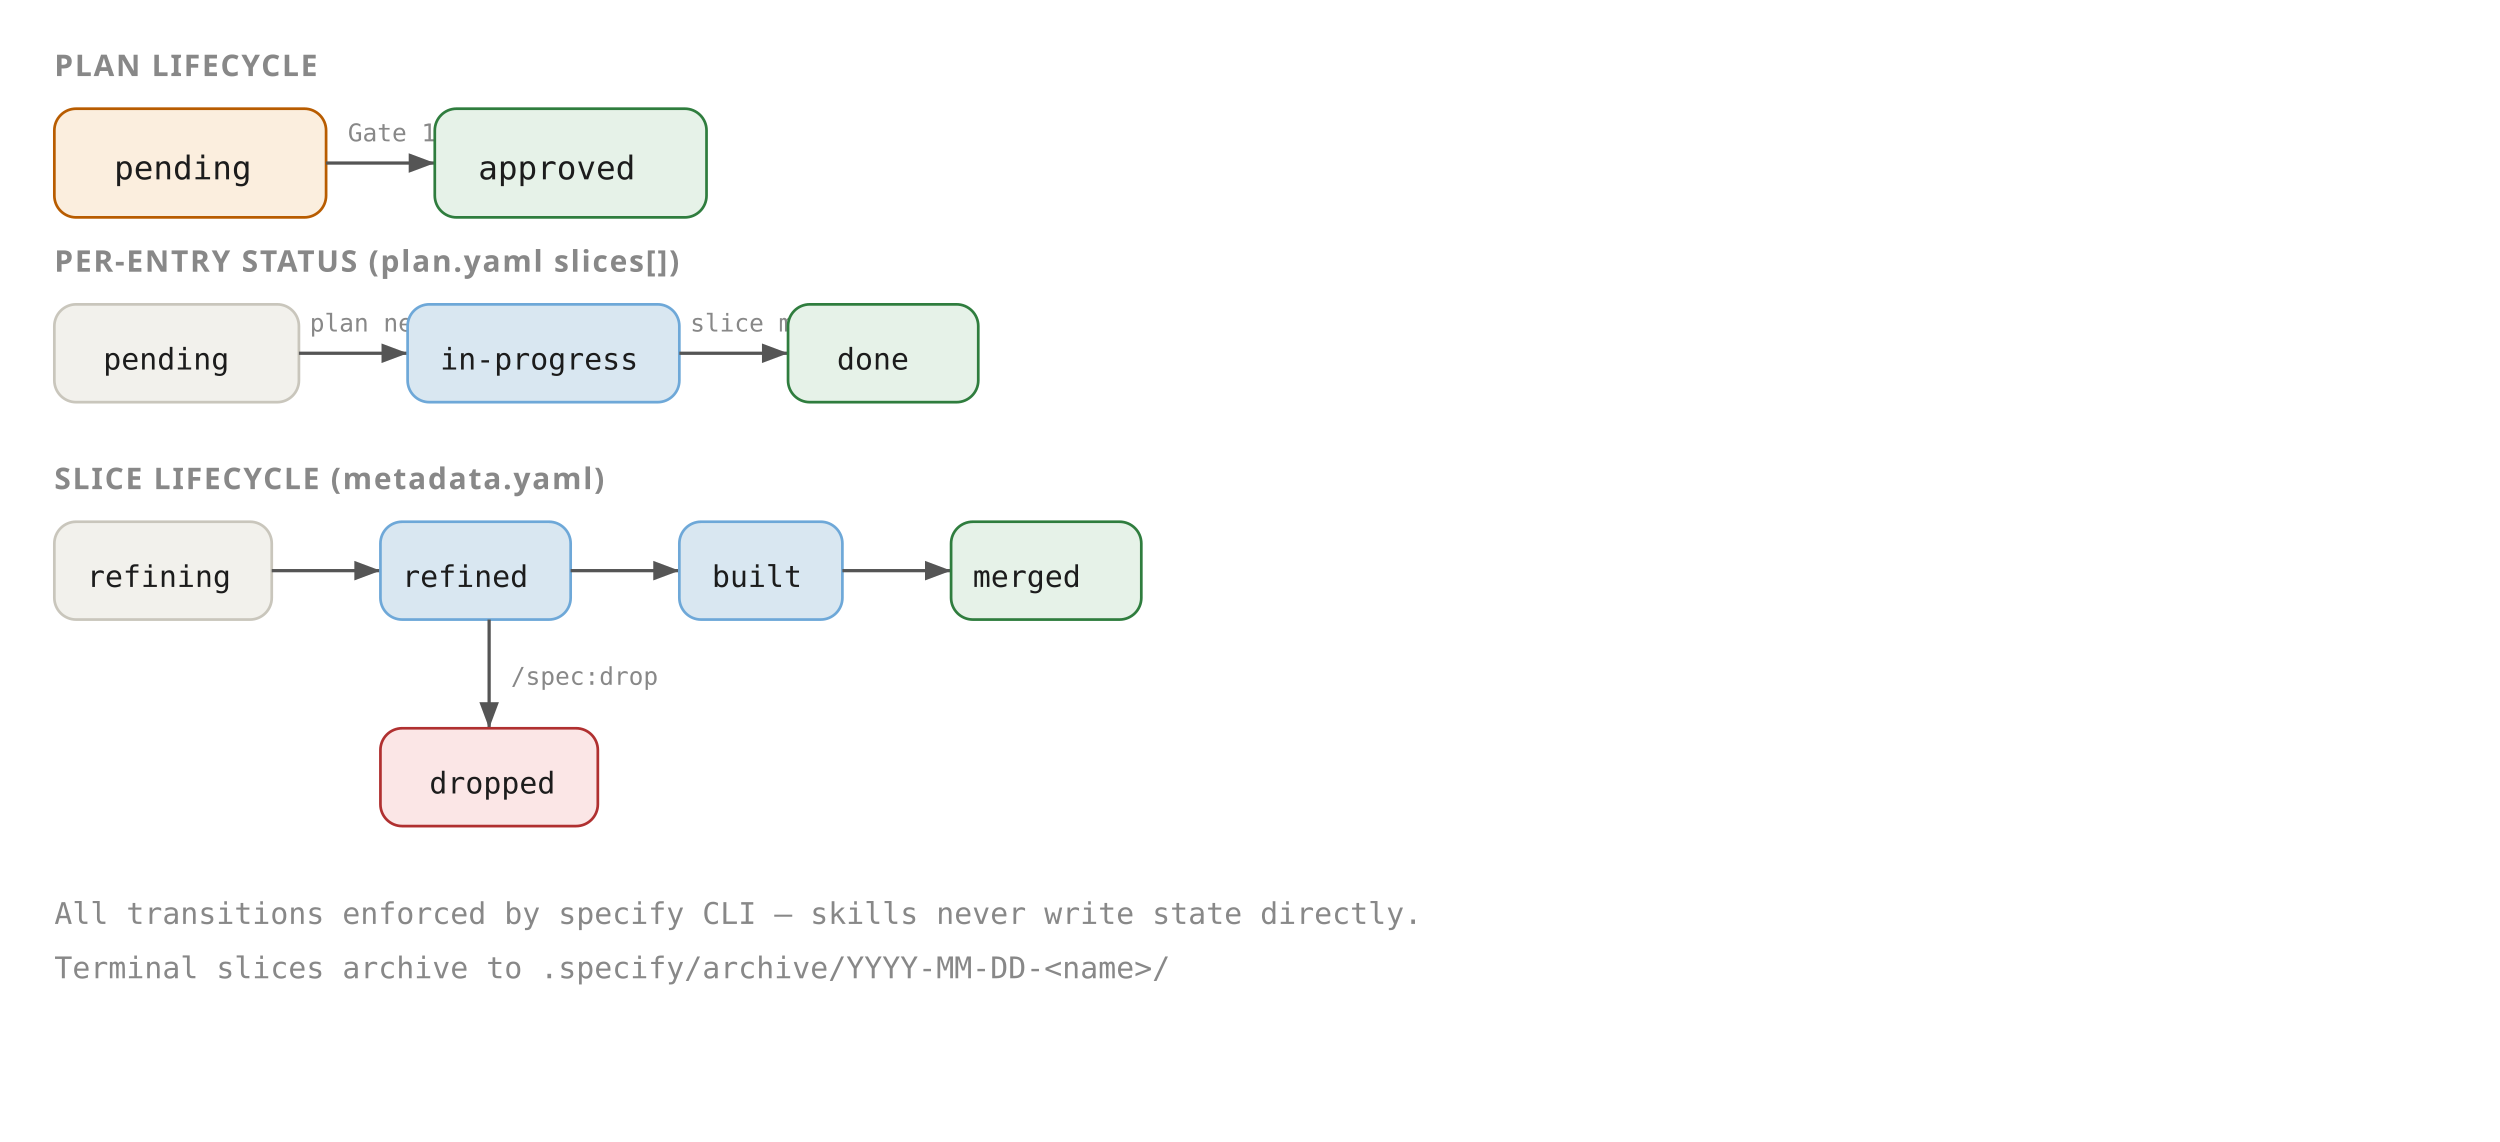
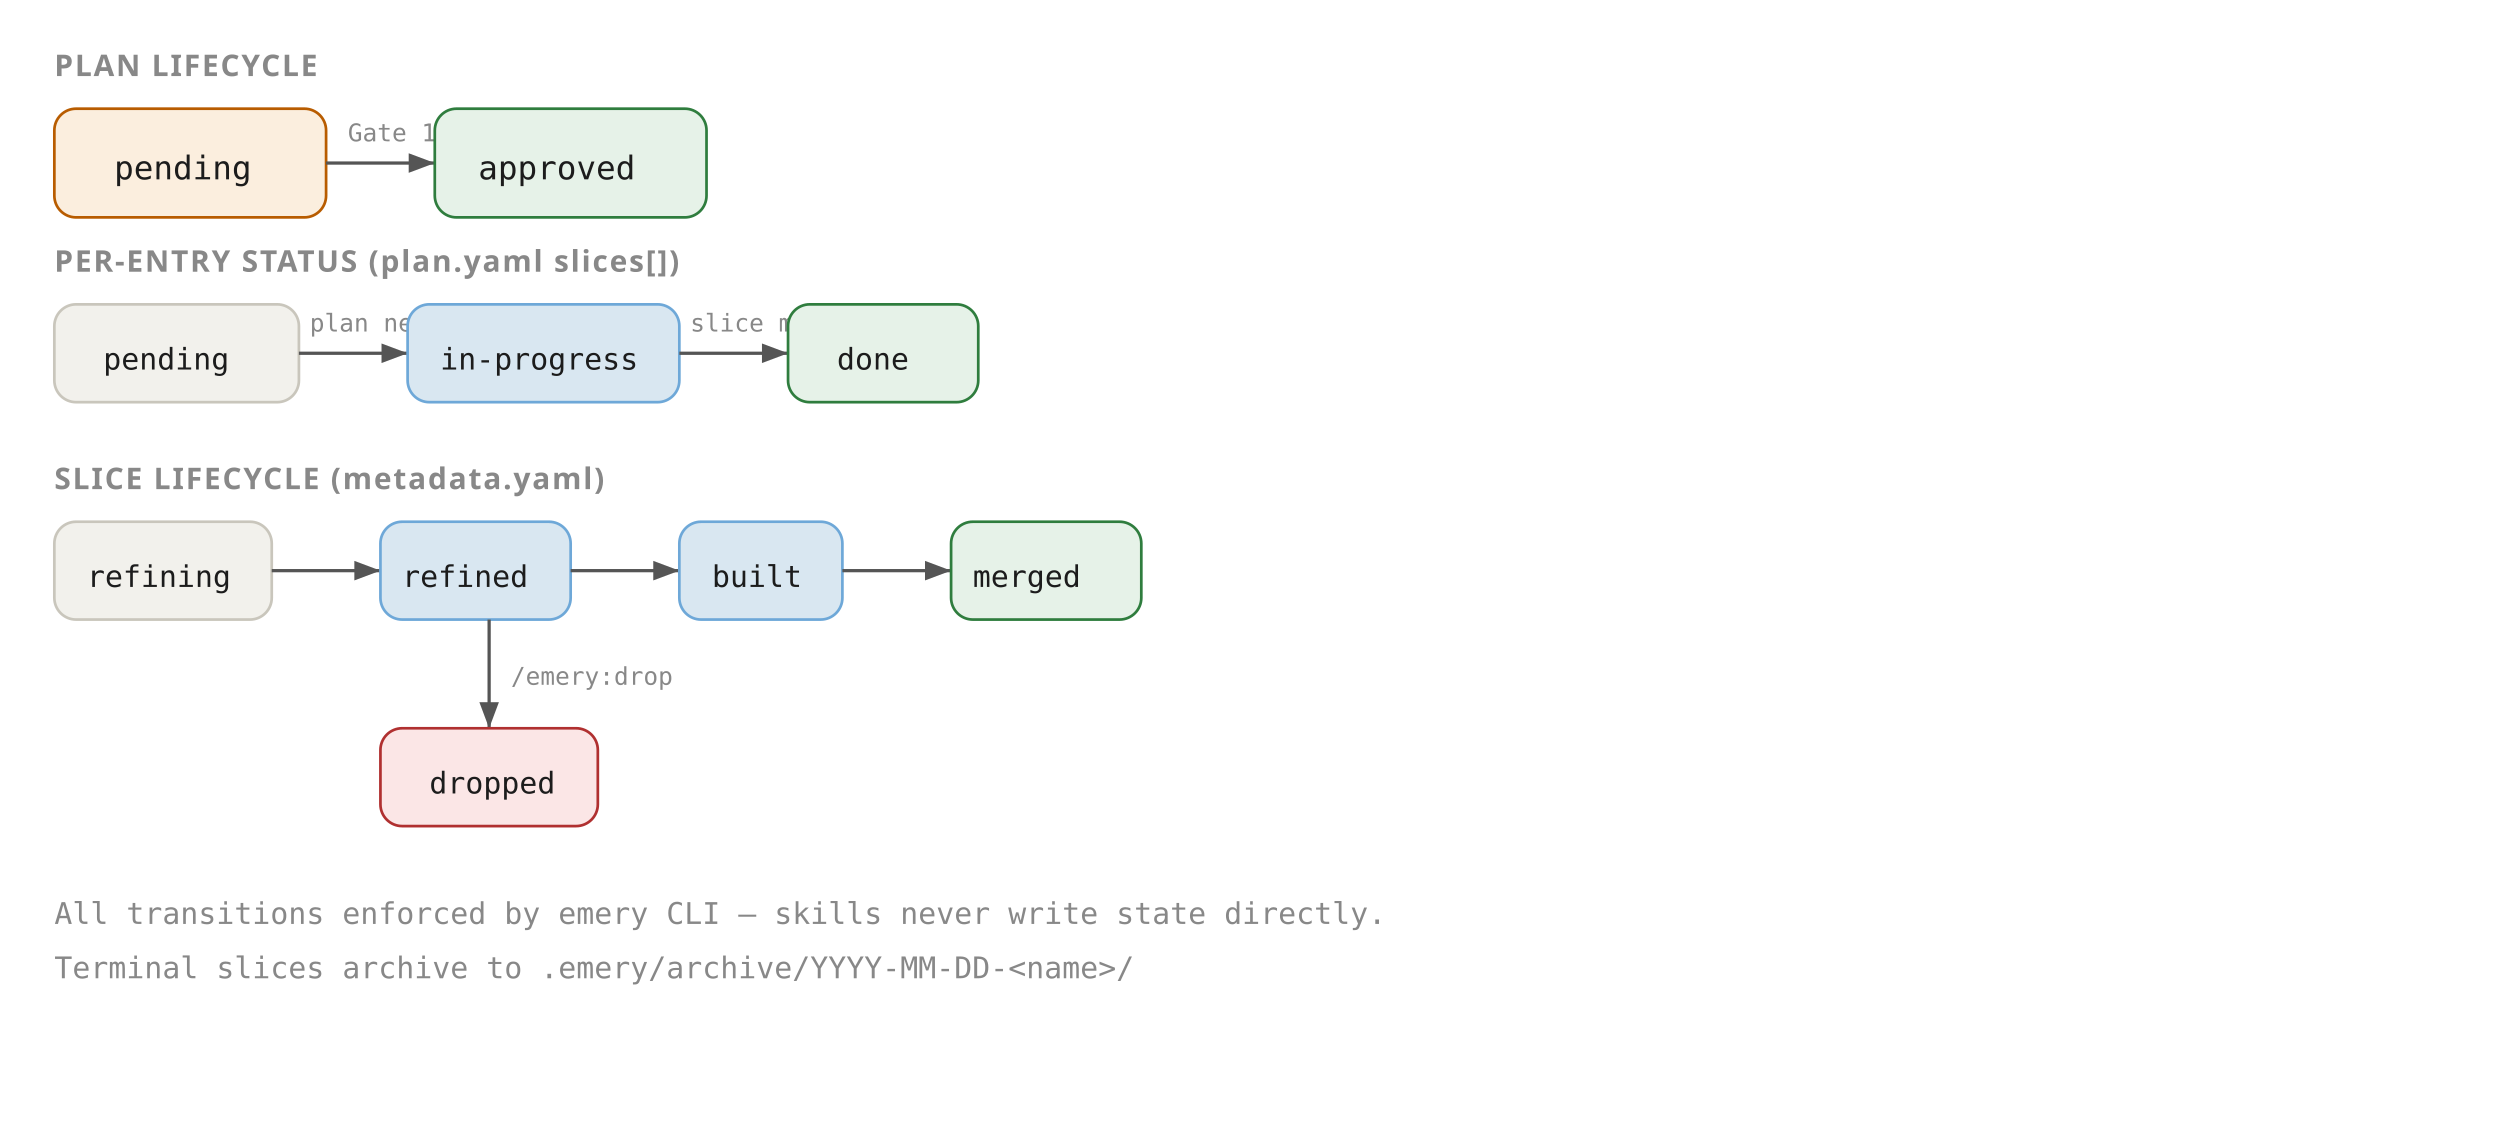
- <svg xmlns="http://www.w3.org/2000/svg" viewBox="0 0 920 420" role="img" aria-label="Specify plan per-entry and slice lifecycle state machines">
+ <svg xmlns="http://www.w3.org/2000/svg" viewBox="0 0 920 420" role="img" aria-label="Emery plan per-entry and slice lifecycle state machines">
  <defs>
    <marker id="arr" markerWidth="10" markerHeight="10" refX="8" refY="3" orient="auto">
      <path d="M0,0 L0,6 L8,3 z" fill="#555" />
    </marker>
  </defs>
  <text x="20" y="28" font-family="ui-sans-serif, system-ui, sans-serif" font-size="11" font-weight="600" fill="#888" letter-spacing="0.06em">PLAN LIFECYCLE</text>
  <rect x="20" y="40" width="100" height="40" rx="8" fill="#fbeede" stroke="#b85c00" />
  <text x="42" y="66" font-family="ui-monospace, monospace" font-size="12" fill="#1c1c1c">pending</text>
  <path d="M120 60 L160 60" stroke="#555" stroke-width="1.2" fill="none" marker-end="url(#arr)" />
  <text x="128" y="52" font-family="ui-monospace, monospace" font-size="9" fill="#888">Gate 1</text>
  <rect x="160" y="40" width="100" height="40" rx="8" fill="#e6f2e8" stroke="#2f7d3e" />
  <text x="176" y="66" font-family="ui-monospace, monospace" font-size="12" fill="#1c1c1c">approved</text>
  <text x="20" y="100" font-family="ui-sans-serif, system-ui, sans-serif" font-size="11" font-weight="600" fill="#888" letter-spacing="0.06em">PER-ENTRY STATUS (plan.yaml slices[])</text>
  <rect x="20" y="112" width="90" height="36" rx="8" fill="#f2f1ec" stroke="#c9c6bc" />
  <text x="38" y="136" font-family="ui-monospace, monospace" font-size="11" fill="#1c1c1c">pending</text>
  <path d="M110 130 L150 130" stroke="#555" stroke-width="1.2" fill="none" marker-end="url(#arr)" />
  <text x="114" y="122" font-family="ui-monospace, monospace" font-size="9" fill="#888">plan next</text>
  <rect x="150" y="112" width="100" height="36" rx="8" fill="#d9e7f1" stroke="#6ea8d8" />
  <text x="162" y="136" font-family="ui-monospace, monospace" font-size="11" fill="#1c1c1c">in-progress</text>
  <path d="M250 130 L290 130" stroke="#555" stroke-width="1.2" fill="none" marker-end="url(#arr)" />
  <text x="254" y="122" font-family="ui-monospace, monospace" font-size="9" fill="#888">slice merge</text>
  <rect x="290" y="112" width="70" height="36" rx="8" fill="#e6f2e8" stroke="#2f7d3e" />
  <text x="308" y="136" font-family="ui-monospace, monospace" font-size="11" fill="#1c1c1c">done</text>
  <text x="20" y="180" font-family="ui-sans-serif, system-ui, sans-serif" font-size="11" font-weight="600" fill="#888" letter-spacing="0.06em">SLICE LIFECYCLE (metadata.yaml)</text>
  <rect x="20" y="192" width="80" height="36" rx="8" fill="#f2f1ec" stroke="#c9c6bc" />
  <text x="32" y="216" font-family="ui-monospace, monospace" font-size="11" fill="#1c1c1c">refining</text>
  <path d="M100 210 L140 210" stroke="#555" stroke-width="1.2" fill="none" marker-end="url(#arr)" />
  <rect x="140" y="192" width="70" height="36" rx="8" fill="#d9e7f1" stroke="#6ea8d8" />
  <text x="148" y="216" font-family="ui-monospace, monospace" font-size="11" fill="#1c1c1c">refined</text>
  <path d="M210 210 L250 210" stroke="#555" stroke-width="1.2" fill="none" marker-end="url(#arr)" />
  <rect x="250" y="192" width="60" height="36" rx="8" fill="#d9e7f1" stroke="#6ea8d8" />
  <text x="262" y="216" font-family="ui-monospace, monospace" font-size="11" fill="#1c1c1c">built</text>
  <path d="M310 210 L350 210" stroke="#555" stroke-width="1.2" fill="none" marker-end="url(#arr)" />
  <rect x="350" y="192" width="70" height="36" rx="8" fill="#e6f2e8" stroke="#2f7d3e" />
  <text x="358" y="216" font-family="ui-monospace, monospace" font-size="11" fill="#1c1c1c">merged</text>
  <path d="M180 228 L180 268" stroke="#555" stroke-width="1.2" fill="none" marker-end="url(#arr)" />
-   <text x="188" y="252" font-family="ui-monospace, monospace" font-size="9" fill="#888">/spec:drop</text>
+   <text x="188" y="252" font-family="ui-monospace, monospace" font-size="9" fill="#888">/emery:drop</text>
  <rect x="140" y="268" width="80" height="36" rx="8" fill="#fbe6e6" stroke="#b03030" />
  <text x="158" y="292" font-family="ui-monospace, monospace" font-size="11" fill="#1c1c1c">dropped</text>
-   <text x="20" y="340" font-family="ui-monospace, monospace" font-size="11" fill="#888">All transitions enforced by specify CLI — skills never write state directly.</text>
-   <text x="20" y="360" font-family="ui-monospace, monospace" font-size="11" fill="#888">Terminal slices archive to .specify/archive/YYYY-MM-DD-&lt;name&gt;/</text>
+   <text x="20" y="340" font-family="ui-monospace, monospace" font-size="11" fill="#888">All transitions enforced by emery CLI — skills never write state directly.</text>
+   <text x="20" y="360" font-family="ui-monospace, monospace" font-size="11" fill="#888">Terminal slices archive to .emery/archive/YYYY-MM-DD-&lt;name&gt;/</text>
</svg>
